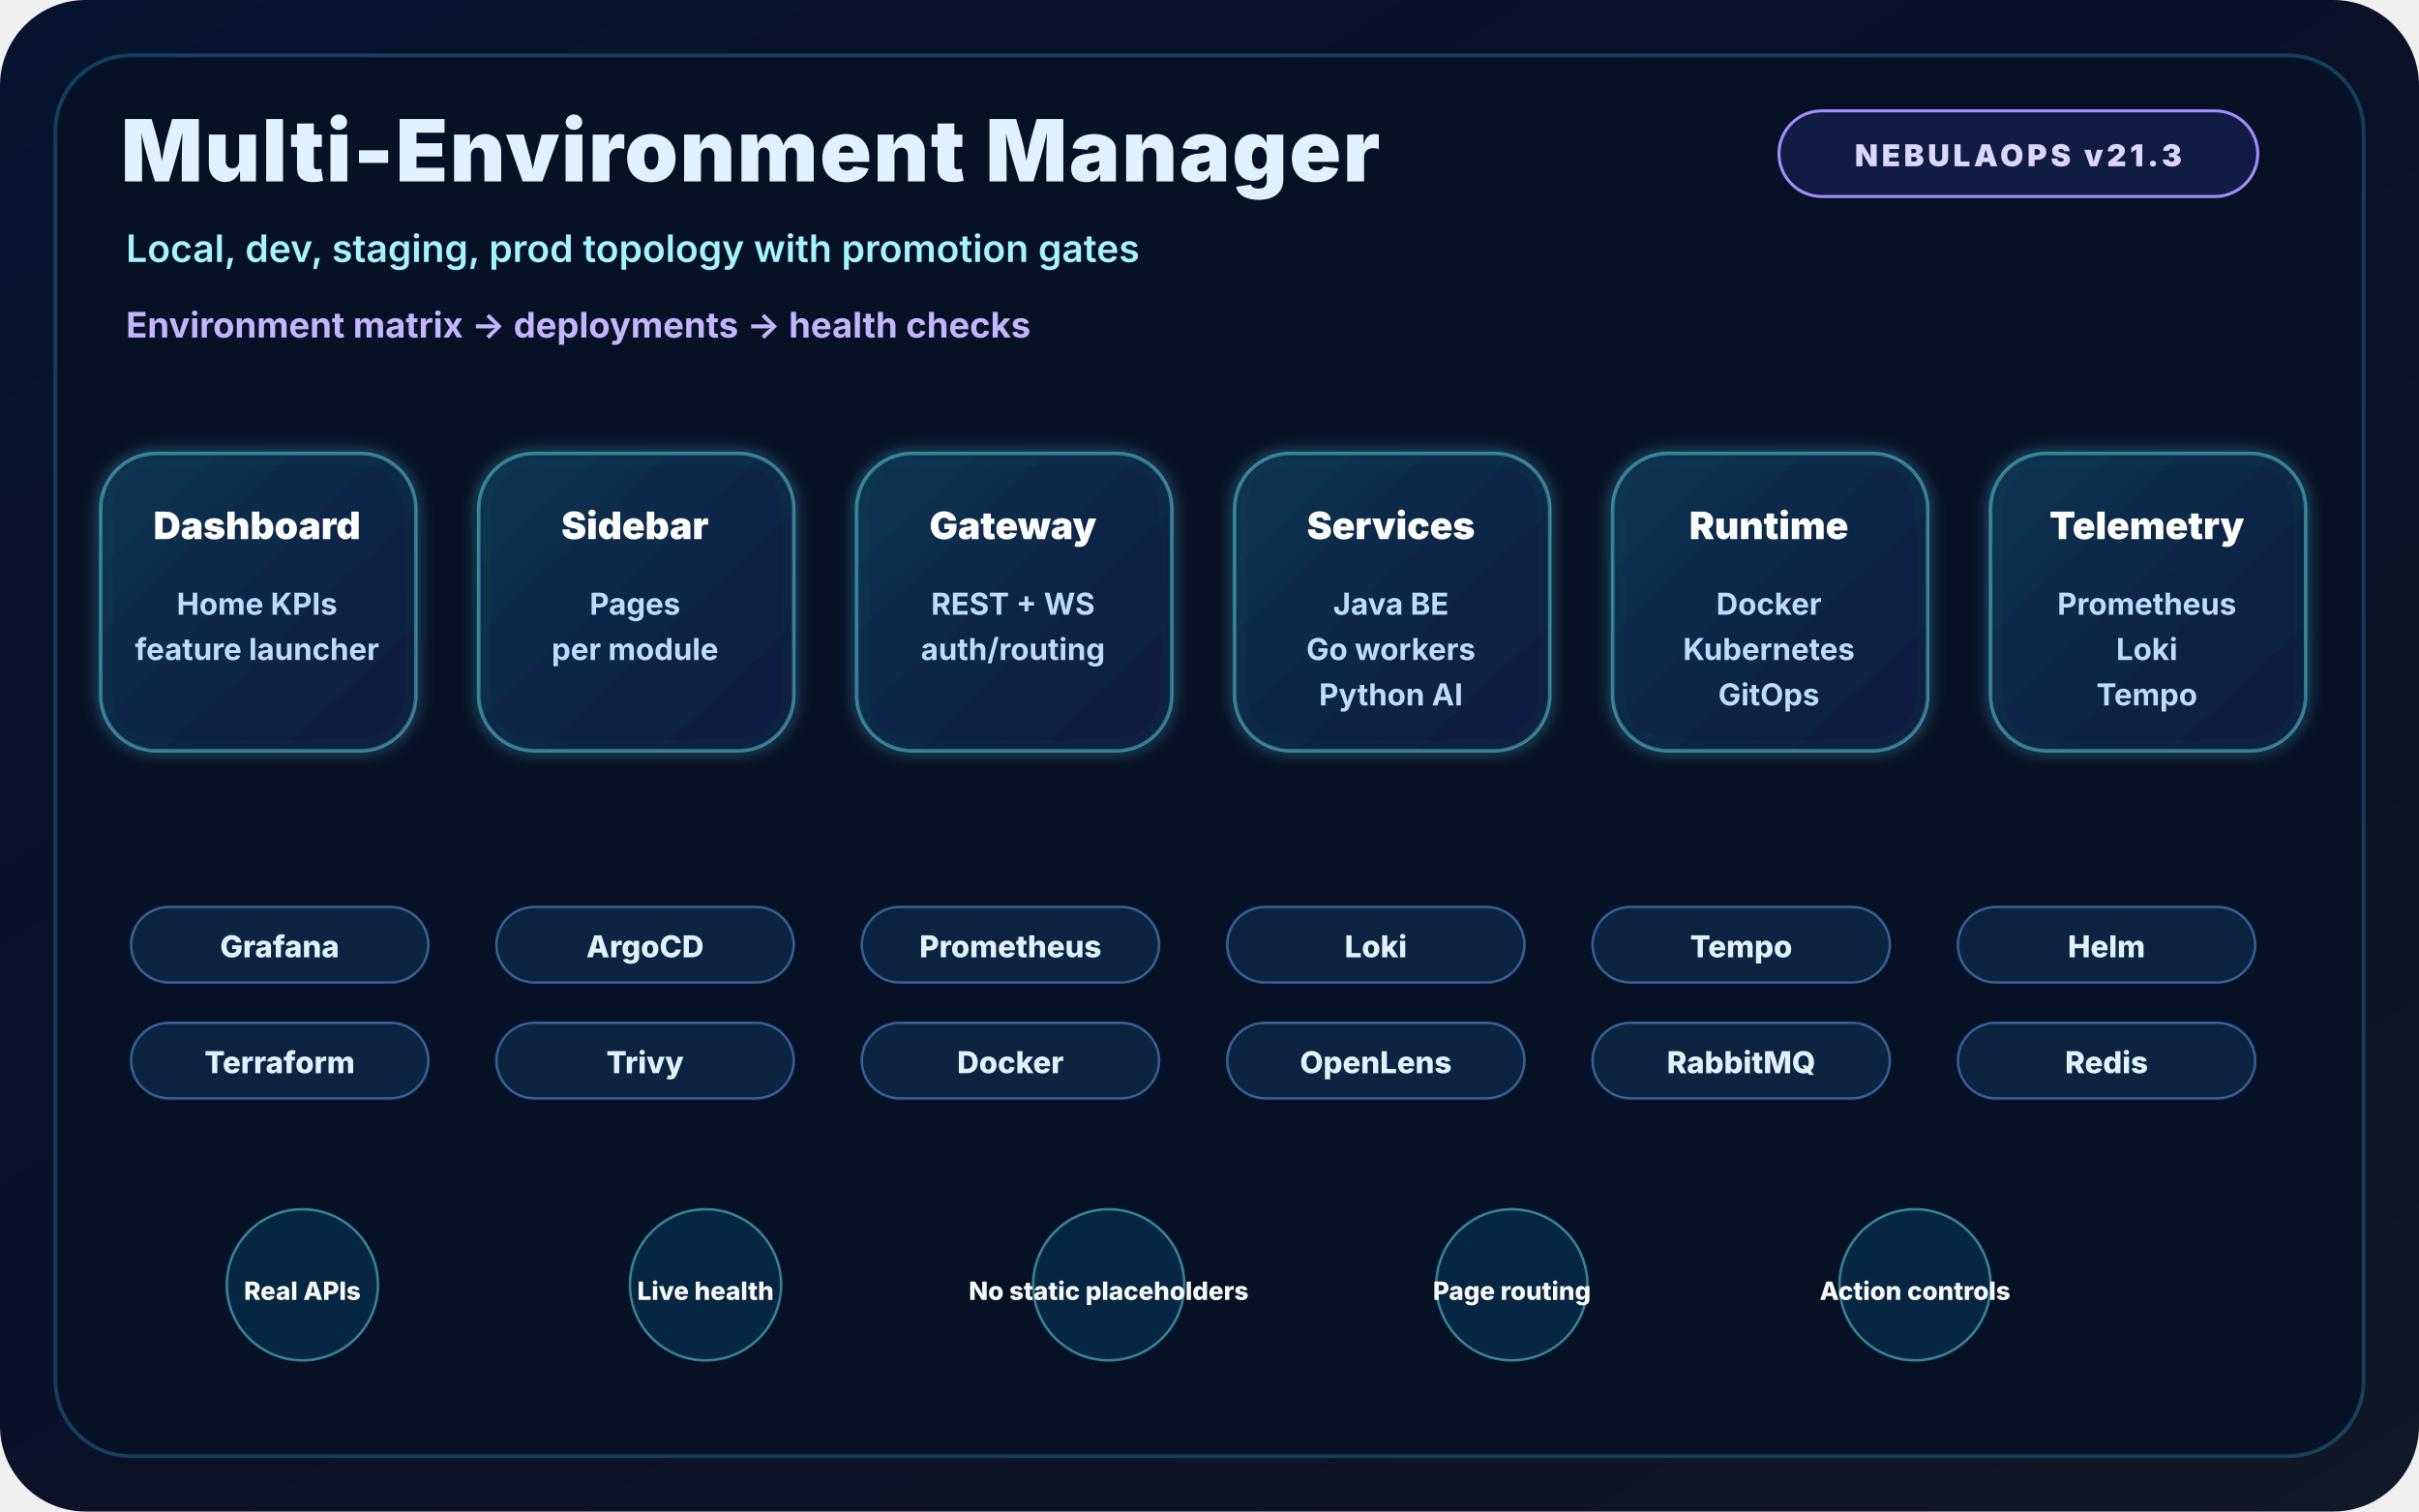
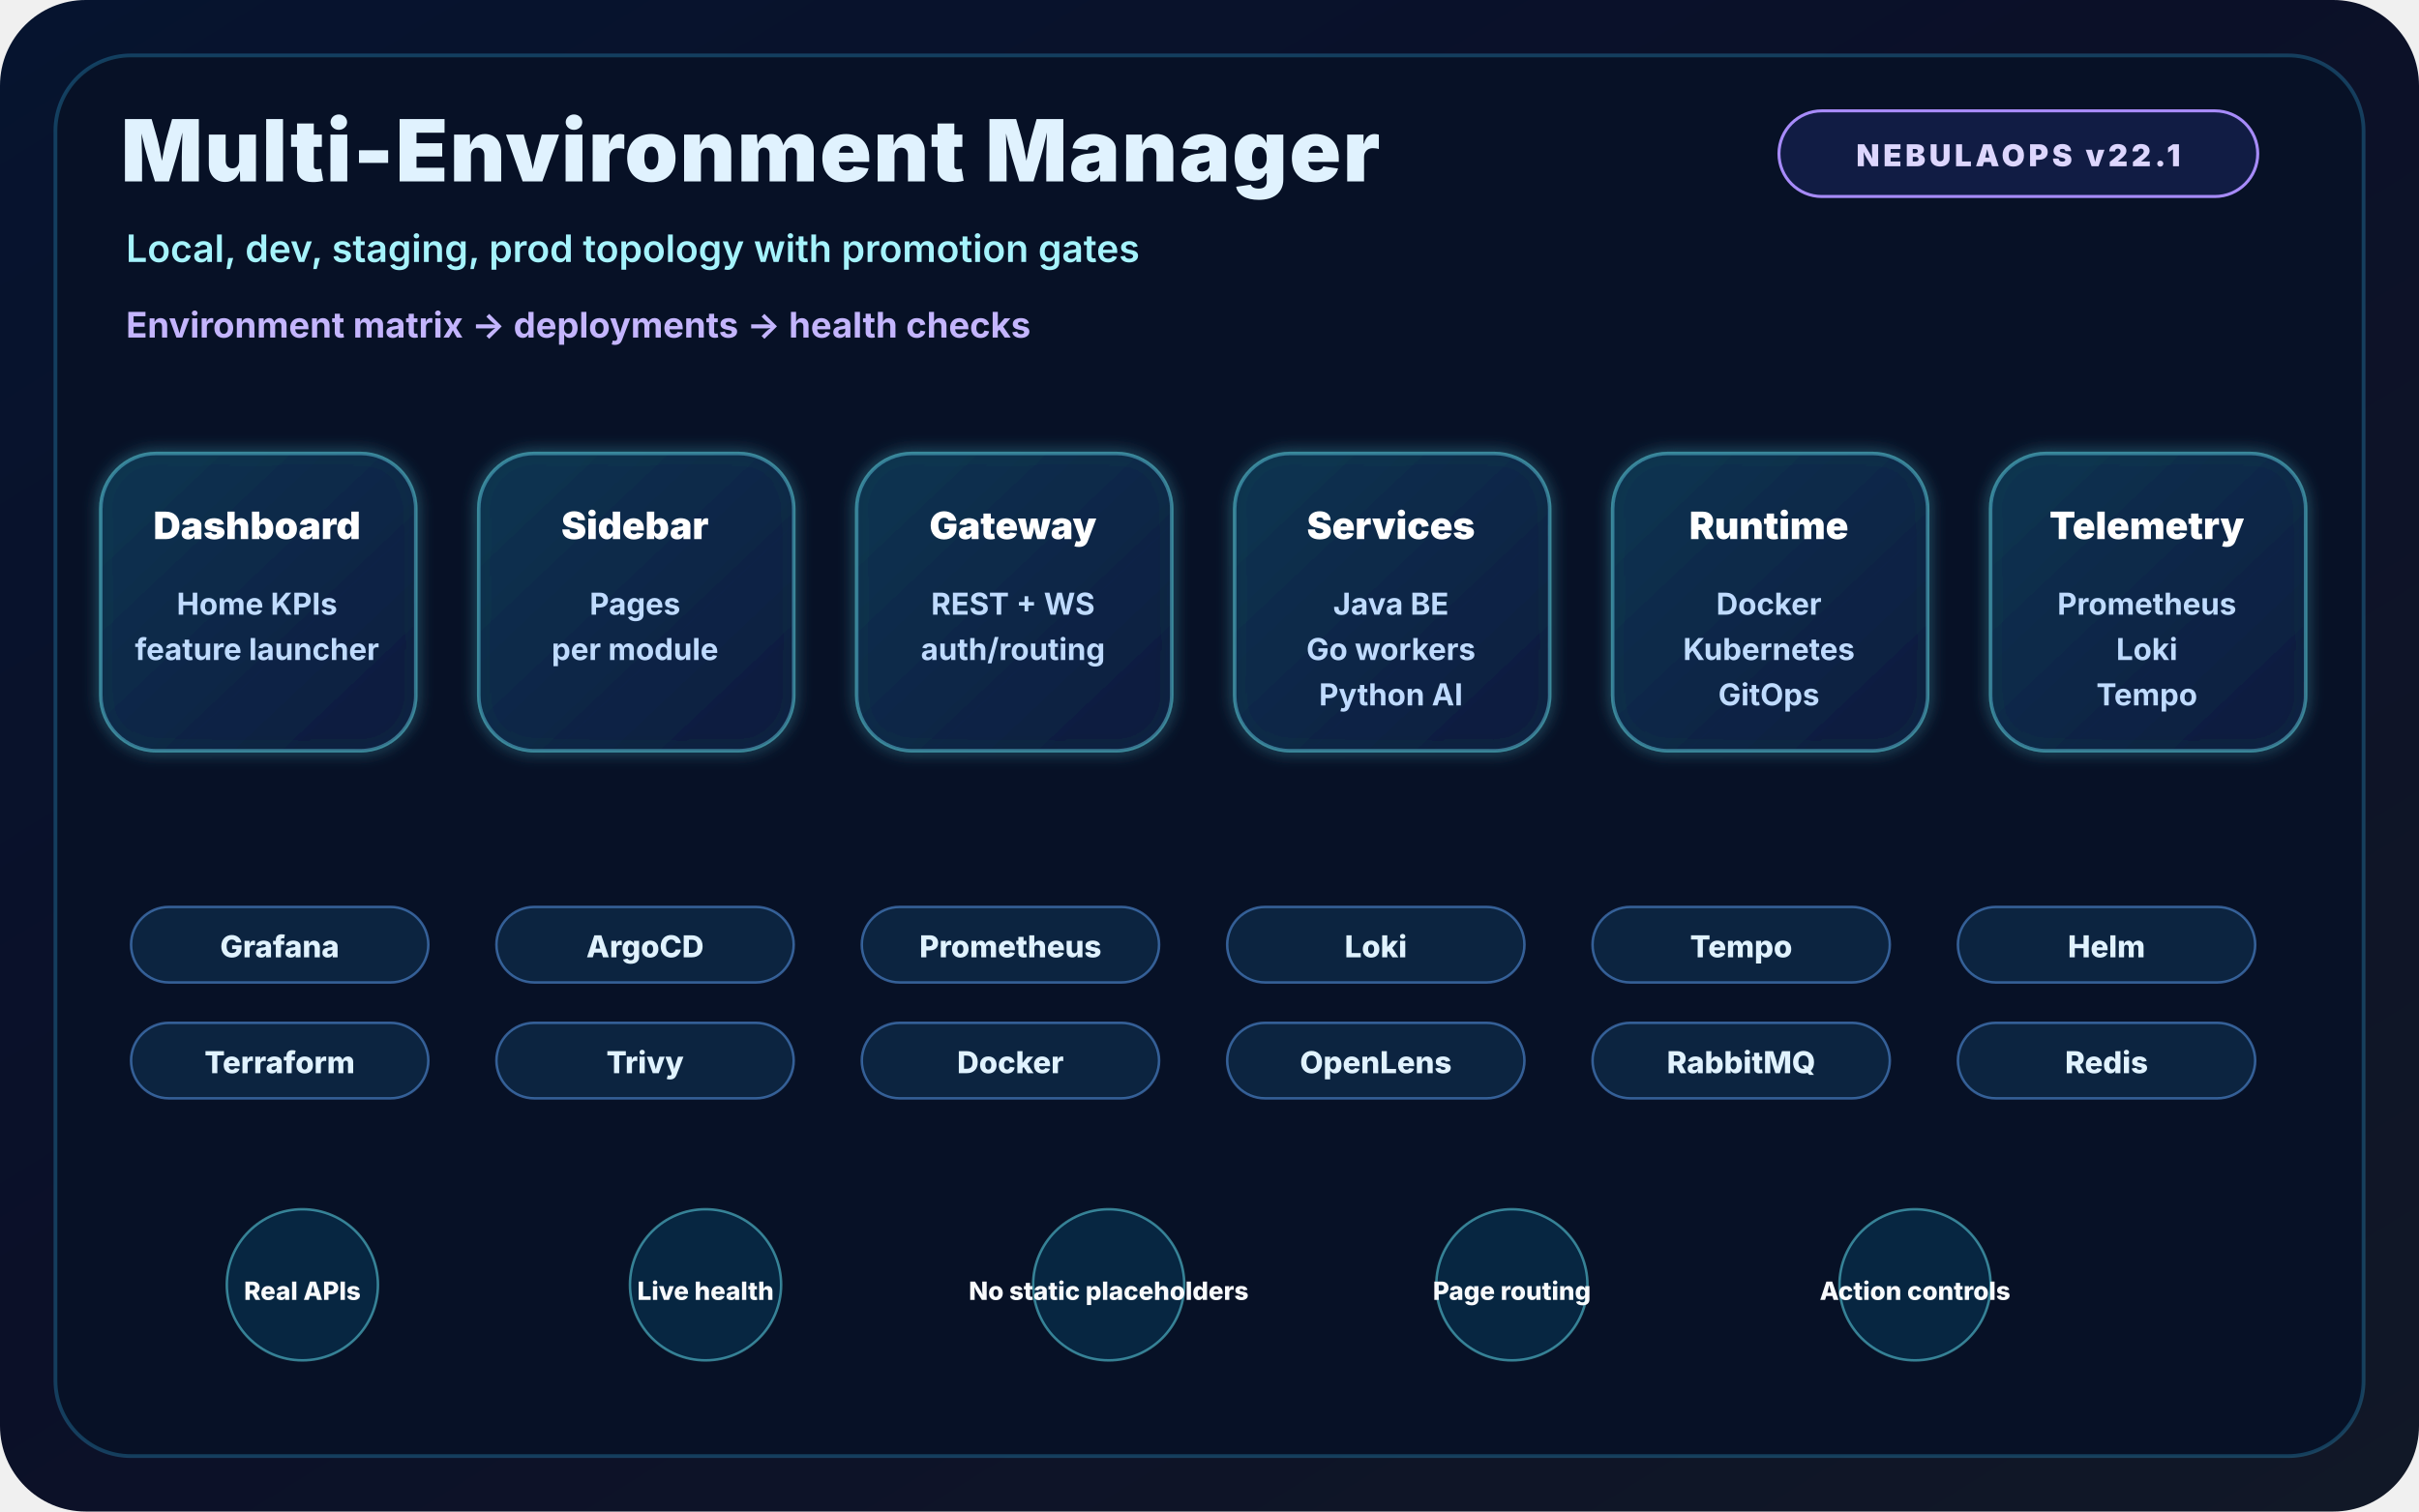
- <svg xmlns="http://www.w3.org/2000/svg" aria-label="NebulaOps v21.3 Multi-Environment Manager" role="img" viewBox="0 0 960 600">
+ <svg xmlns="http://www.w3.org/2000/svg" aria-label="NebulaOps v22.1 Multi-Environment Manager" role="img" viewBox="0 0 960 600">
  <defs>
    <linearGradient id="bg" x1="0" x2="1" y1="0" y2="1">
      <stop offset="0" stop-color="#06142f" />
      <stop offset=".45" stop-color="#0b1028" />
      <stop offset="1" stop-color="#111827" />
    </linearGradient>
    <linearGradient id="card" x1="0" x2="1" y1="0" y2="1">
      <stop offset="0" stop-color="#0f3552" stop-opacity=".96" />
      <stop offset="1" stop-color="#111a3d" stop-opacity=".92" />
    </linearGradient>
    <linearGradient id="accent" x1="0" x2="1" y1="0" y2="0">
      <stop offset="0" stop-color="#38bdf8" />
      <stop offset=".5" stop-color="#8b5cf6" />
      <stop offset="1" stop-color="#22d3ee" />
    </linearGradient>
    <filter id="glow">
      <feGaussianBlur result="b" stdDeviation="3" />
      <feMerge>
        <feMergeNode in="b" />
        <feMergeNode in="SourceGraphic" />
      </feMerge>
    </filter>
    <style>
            .bg {
                fill: url(#bg)
            }

            .panel {
                fill: #071126;
                stroke: #38bdf8;
                stroke-opacity: .26;
                stroke-width: 1.5
            }

            .node rect {
                fill: url(#card);
                stroke: #67e8f9;
                stroke-opacity: .42;
                stroke-width: 1.4;
                filter: url(#glow)
            }

            .link {
                fill: none;
                stroke: url(#accent);
                stroke-width: 4;
                stroke-linecap: round;
                stroke-dasharray: 9 9;
                opacity: .8
            }

            .title {
                font: 900 34px Inter, Arial, sans-serif;
                fill: #e0f2fe;
                letter-spacing: .02em
            }

            .sub {
                font: 600 15px Inter, Arial, sans-serif;
                fill: #a5f3fc
            }

            .flow {
                font: 700 14px Inter, Arial, sans-serif;
                fill: #c4b5fd
            }

            .h {
                font: 900 15px Inter, Arial, sans-serif;
                fill: #fff
            }

            .b {
                font: 700 12px Inter, Arial, sans-serif;
                fill: #bfdbfe
            }

            .chip {
                fill: #0c2440;
                stroke: #60a5fa;
                stroke-opacity: .5
            }

            .chipText {
                font: 800 12px Inter, Arial, sans-serif;
                fill: #e0f2fe
            }

            .pulse {
                fill: #0ea5e9;
                fill-opacity: .14;
                stroke: #67e8f9;
                stroke-opacity: .5
            }

            .small {
                font: 800 10px Inter, Arial, sans-serif;
                fill: #f8fafc
            }

            .badge {
                fill: #111c44;
                stroke: #a78bfa;
                stroke-width: 1.2
            }

            .badgeText {
                font: 900 12px Inter, Arial, sans-serif;
                fill: #ddd6fe;
                letter-spacing: .12em
            }
        </style>
  </defs>
  <rect class="bg" height="600" rx="34" width="960" />
  <rect class="panel" height="556" rx="30" width="916" x="22" y="22" />
  <rect class="badge" height="34" rx="17" width="190" x="706" y="44" />
-   <text class="badgeText" text-anchor="middle" x="801" y="66">NEBULAOPS v21.3</text>
+   <text class="badgeText" text-anchor="middle" x="801" y="66">NEBULAOPS v22.1</text>
  <text class="title" x="48" y="72">Multi-Environment Manager</text>
  <text class="sub" x="50" y="104">Local, dev, staging, prod topology with promotion gates</text>
  <text class="flow" x="50" y="134">Environment matrix → deployments → health checks</text>
  <g class="node" transform="translate(40,180)">
    <rect height="118" rx="22" width="125" />
    <text class="h" text-anchor="middle" x="62" y="34">Dashboard</text>
    <text class="b" dy="0" text-anchor="middle" x="62" y="64">Home KPIs</text>
    <text class="b" dy="18" text-anchor="middle" x="62" y="64">feature launcher</text>
  </g>
  <path class="link" d="M165 239 C 185 239 170 239 190 239" />
  <g class="node" transform="translate(190,180)">
    <rect height="118" rx="22" width="125" />
    <text class="h" text-anchor="middle" x="62" y="34">Sidebar</text>
    <text class="b" dy="0" text-anchor="middle" x="62" y="64">Pages</text>
    <text class="b" dy="18" text-anchor="middle" x="62" y="64">per module</text>
  </g>
  <path class="link" d="M315 239 C 335 239 320 239 340 239" />
  <g class="node" transform="translate(340,180)">
    <rect height="118" rx="22" width="125" />
    <text class="h" text-anchor="middle" x="62" y="34">Gateway</text>
    <text class="b" dy="0" text-anchor="middle" x="62" y="64">REST + WS</text>
    <text class="b" dy="18" text-anchor="middle" x="62" y="64">auth/routing</text>
  </g>
  <path class="link" d="M465 239 C 485 239 470 239 490 239" />
  <g class="node" transform="translate(490,180)">
    <rect height="118" rx="22" width="125" />
    <text class="h" text-anchor="middle" x="62" y="34">Services</text>
    <text class="b" dy="0" text-anchor="middle" x="62" y="64">Java BE</text>
    <text class="b" dy="18" text-anchor="middle" x="62" y="64">Go workers</text>
    <text class="b" dy="36" text-anchor="middle" x="62" y="64">Python AI</text>
  </g>
  <path class="link" d="M615 239 C 635 239 620 239 640 239" />
  <g class="node" transform="translate(640,180)">
    <rect height="118" rx="22" width="125" />
    <text class="h" text-anchor="middle" x="62" y="34">Runtime</text>
    <text class="b" dy="0" text-anchor="middle" x="62" y="64">Docker</text>
    <text class="b" dy="18" text-anchor="middle" x="62" y="64">Kubernetes</text>
    <text class="b" dy="36" text-anchor="middle" x="62" y="64">GitOps</text>
  </g>
  <path class="link" d="M765 239 C 785 239 770 239 790 239" />
  <g class="node" transform="translate(790,180)">
    <rect height="118" rx="22" width="125" />
    <text class="h" text-anchor="middle" x="62" y="34">Telemetry</text>
    <text class="b" dy="0" text-anchor="middle" x="62" y="64">Prometheus</text>
    <text class="b" dy="18" text-anchor="middle" x="62" y="64">Loki</text>
    <text class="b" dy="36" text-anchor="middle" x="62" y="64">Tempo</text>
  </g>
  <rect class="chip" height="30" rx="15" width="118" x="52" y="360" />
  <text class="chipText" dy="0" text-anchor="middle" x="111" y="380">Grafana</text>
  <rect class="chip" height="30" rx="15" width="118" x="197" y="360" />
  <text class="chipText" dy="0" text-anchor="middle" x="256" y="380">ArgoCD</text>
  <rect class="chip" height="30" rx="15" width="118" x="342" y="360" />
  <text class="chipText" dy="0" text-anchor="middle" x="401" y="380">Prometheus</text>
  <rect class="chip" height="30" rx="15" width="118" x="487" y="360" />
  <text class="chipText" dy="0" text-anchor="middle" x="546" y="380">Loki</text>
  <rect class="chip" height="30" rx="15" width="118" x="632" y="360" />
  <text class="chipText" dy="0" text-anchor="middle" x="691" y="380">Tempo</text>
  <rect class="chip" height="30" rx="15" width="118" x="777" y="360" />
  <text class="chipText" dy="0" text-anchor="middle" x="836" y="380">Helm</text>
  <rect class="chip" height="30" rx="15" width="118" x="52" y="406" />
  <text class="chipText" dy="46" text-anchor="middle" x="111" y="380">Terraform</text>
  <rect class="chip" height="30" rx="15" width="118" x="197" y="406" />
  <text class="chipText" dy="46" text-anchor="middle" x="256" y="380">Trivy</text>
  <rect class="chip" height="30" rx="15" width="118" x="342" y="406" />
  <text class="chipText" dy="46" text-anchor="middle" x="401" y="380">Docker</text>
  <rect class="chip" height="30" rx="15" width="118" x="487" y="406" />
  <text class="chipText" dy="46" text-anchor="middle" x="546" y="380">OpenLens</text>
  <rect class="chip" height="30" rx="15" width="118" x="632" y="406" />
  <text class="chipText" dy="46" text-anchor="middle" x="691" y="380">RabbitMQ</text>
  <rect class="chip" height="30" rx="15" width="118" x="777" y="406" />
  <text class="chipText" dy="46" text-anchor="middle" x="836" y="380">Redis</text>
  <circle class="pulse" cx="120" cy="510" r="30" />
  <text class="small" text-anchor="middle" x="120" y="516">Real APIs</text>
  <circle class="pulse" cx="280" cy="510" r="30" />
  <text class="small" text-anchor="middle" x="280" y="516">Live health</text>
  <circle class="pulse" cx="440" cy="510" r="30" />
  <text class="small" text-anchor="middle" x="440" y="516">No static placeholders</text>
  <circle class="pulse" cx="600" cy="510" r="30" />
  <text class="small" text-anchor="middle" x="600" y="516">Page routing</text>
  <circle class="pulse" cx="760" cy="510" r="30" />
  <text class="small" text-anchor="middle" x="760" y="516">Action controls</text>
</svg>
